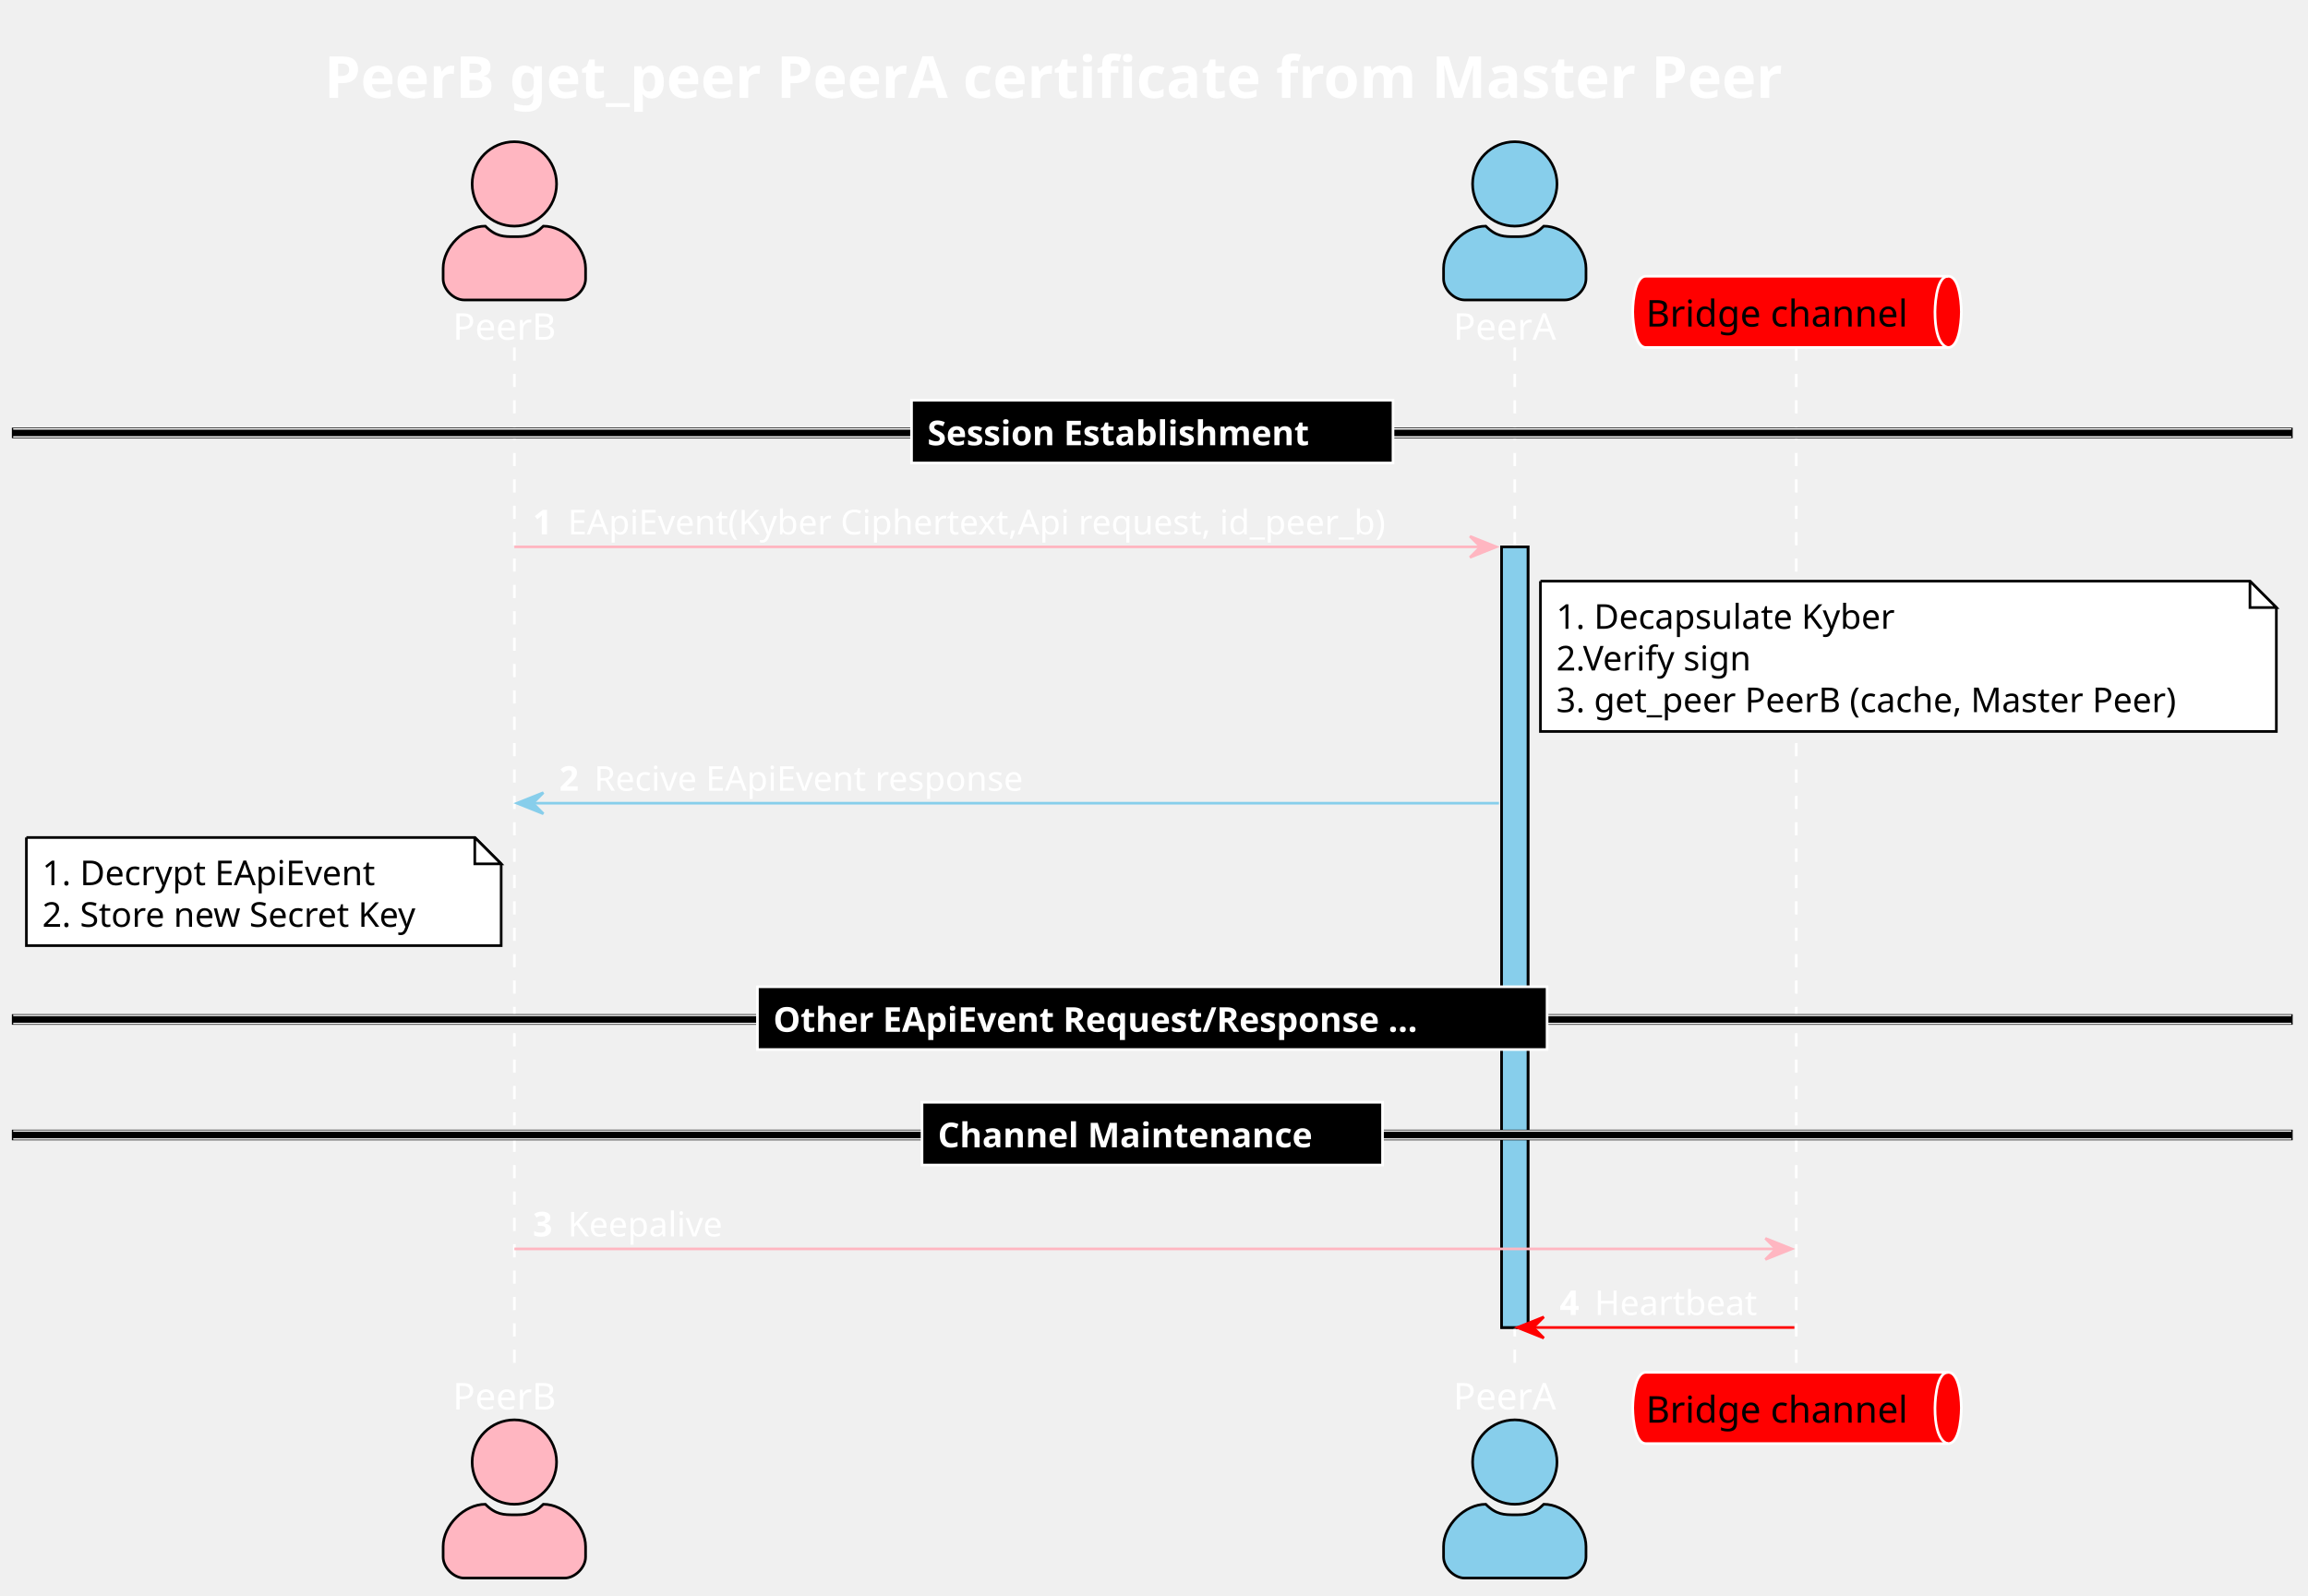
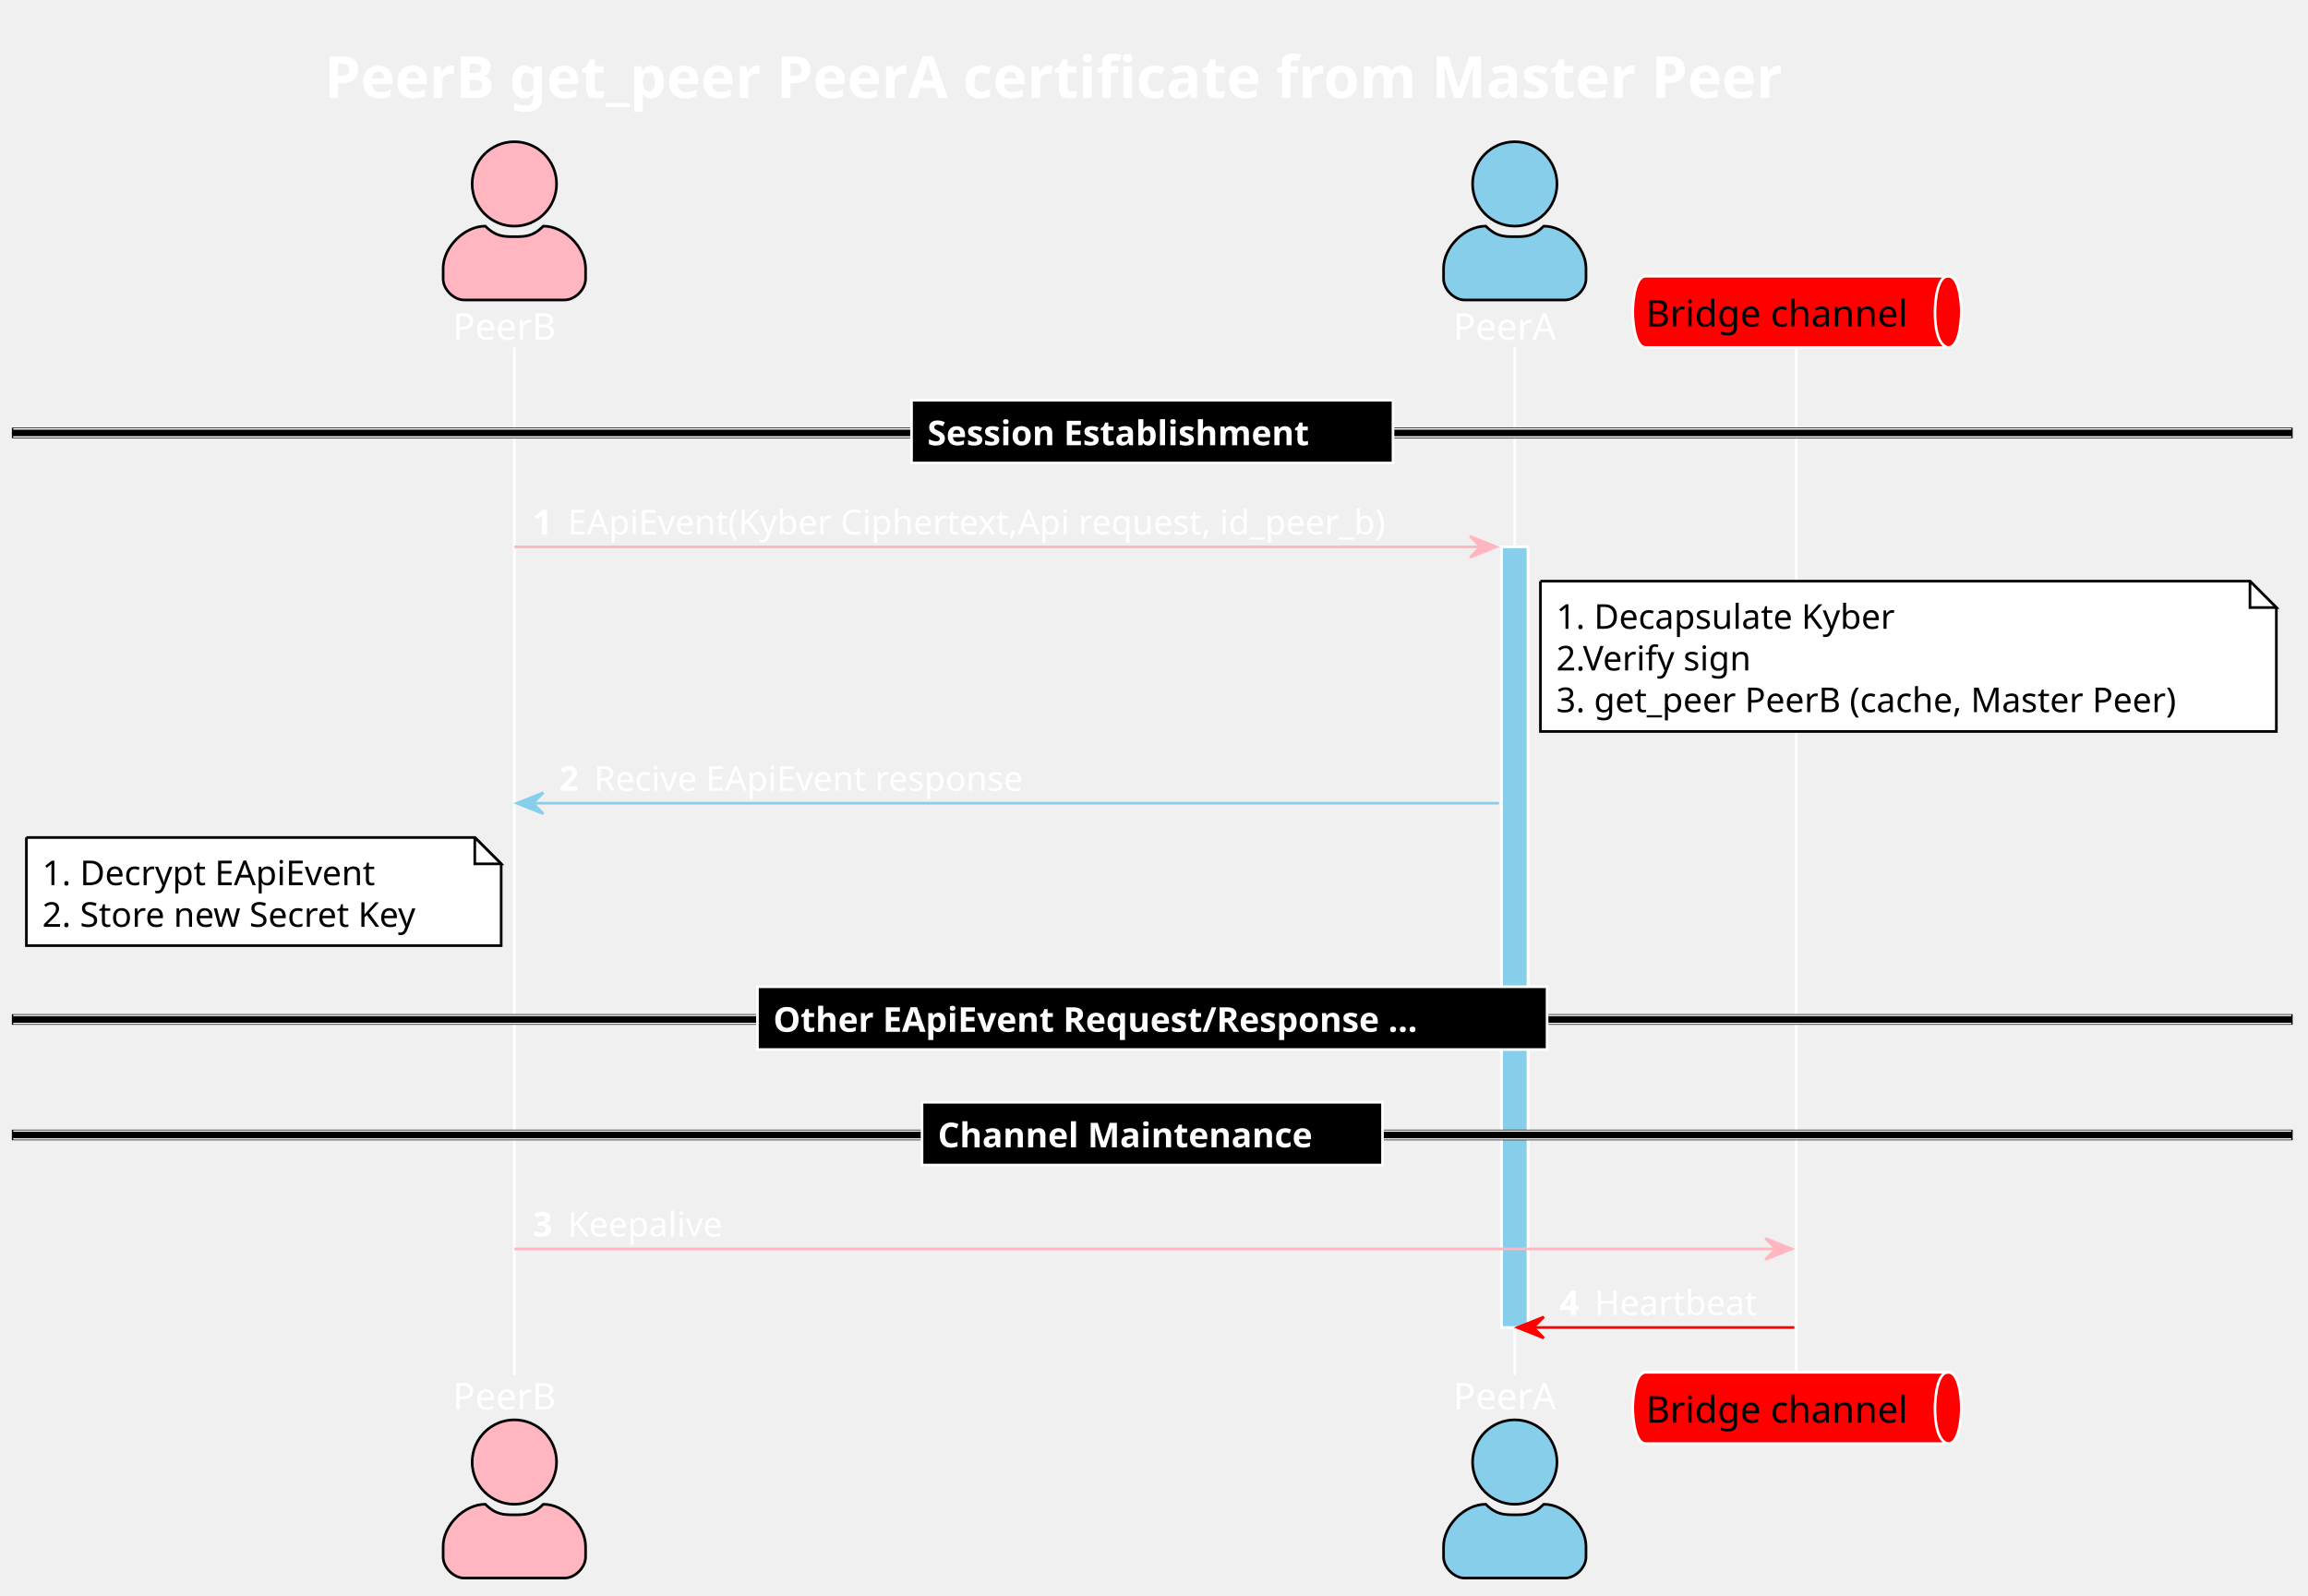
<svg xmlns="http://www.w3.org/2000/svg" contentStyleType="text/css" data-diagram-type="SEQUENCE" height="605px" preserveAspectRatio="none" style="width:875px;height:605px;background:#000000;" version="1.1" viewBox="0 0 875 605" width="875px" zoomAndPan="magnify">
  <defs />
  <g>
    <text fill="#FFFFFF" font-family="Verdana" font-size="22" font-weight="bold" lengthAdjust="spacing" textLength="626.871" x="122.907" y="37.118">PeerB get_peer PeerA certificate from Master Peer</text>
    <g>
-       <rect fill="#87CEEB" height="295.993" style="stroke:#000000;stroke-width:1;" width="10" x="569.279" y="207.351" />
+       <rect fill="#87CEEB" height="295.993" style="stroke:#FFFFFF;stroke-width:1;" width="10" x="569.279" y="207.351" />
    </g>
    <g>
      <rect fill="#000000" fill-opacity="0" height="389.592" width="8" x="191" y="131.752" />
-       <line style="stroke:#FFFFFF;stroke-width:1;stroke-dasharray:5,5;" x1="195" x2="195" y1="131.752" y2="521.344" />
+       <line style="stroke:#FFFFFF;stroke-width:1;" x1="195" x2="195" y1="131.752" y2="521.344" />
    </g>
    <g>
      <rect fill="#000000" fill-opacity="0" height="389.592" width="8" x="570.279" y="131.752" />
-       <line style="stroke:#FFFFFF;stroke-width:1;stroke-dasharray:5,5;" x1="574.279" x2="574.279" y1="131.752" y2="521.344" />
+       <line style="stroke:#FFFFFF;stroke-width:1;" x1="574.279" x2="574.279" y1="131.752" y2="521.344" />
    </g>
    <g>
      <rect fill="#000000" fill-opacity="0" height="389.592" width="8" x="677.287" y="131.752" />
-       <line style="stroke:#FFFFFF;stroke-width:1;stroke-dasharray:5,5;" x1="680.995" x2="680.995" y1="131.752" y2="521.344" />
+       <line style="stroke:#FFFFFF;stroke-width:1;" x1="680.995" x2="680.995" y1="131.752" y2="521.344" />
    </g>
    <g class="participant participant-head" data-participant="PB">
      <text fill="#FFFFFF" font-family="Verdana" font-size="14" lengthAdjust="spacing" textLength="40.694" x="171.653" y="128.812">PeerB</text>
      <ellipse cx="195" cy="69.737" fill="#FFB6C1" rx="16" ry="16" style="stroke:#000000;stroke-width:1;" />
      <path d="M195,89.737 C199,89.737 202,89.737 206,85.737 C214,85.737 222,93.737 222,101.737 L222,105.737 C222,109.737 218,113.737 214,113.737 L176,113.737 C172,113.737 168,109.737 168,105.737 L168,101.737 C168,93.737 176,85.737 184,85.737 C188,89.737 191,89.737 195,89.737" fill="#FFB6C1" style="stroke:#000000;stroke-width:1;" />
    </g>
    <g class="participant participant-tail" data-participant="PB">
      <text fill="#FFFFFF" font-family="Verdana" font-size="14" lengthAdjust="spacing" textLength="40.694" x="171.653" y="534.419">PeerB</text>
      <ellipse cx="195" cy="554.358" fill="#FFB6C1" rx="16" ry="16" style="stroke:#000000;stroke-width:1;" />
      <path d="M195,574.358 C199,574.358 202,574.358 206,570.358 C214,570.358 222,578.358 222,586.358 L222,590.358 C222,594.358 218,598.358 214,598.358 L176,598.358 C172,598.358 168,594.358 168,590.358 L168,586.358 C168,578.358 176,570.358 184,570.358 C188,574.358 191,574.358 195,574.358" fill="#FFB6C1" style="stroke:#000000;stroke-width:1;" />
    </g>
    <g class="participant participant-head" data-participant="PA">
      <text fill="#FFFFFF" font-family="Verdana" font-size="14" lengthAdjust="spacing" textLength="40.667" x="550.946" y="128.812">PeerA</text>
      <ellipse cx="574.279" cy="69.737" fill="#87CEEB" rx="16" ry="16" style="stroke:#000000;stroke-width:1;" />
      <path d="M574.279,89.737 C578.279,89.737 581.279,89.737 585.279,85.737 C593.279,85.737 601.279,93.737 601.279,101.737 L601.279,105.737 C601.279,109.737 597.279,113.737 593.279,113.737 L555.279,113.737 C551.279,113.737 547.279,109.737 547.279,105.737 L547.279,101.737 C547.279,93.737 555.279,85.737 563.279,85.737 C567.279,89.737 570.279,89.737 574.279,89.737" fill="#87CEEB" style="stroke:#000000;stroke-width:1;" />
    </g>
    <g class="participant participant-tail" data-participant="PA">
      <text fill="#FFFFFF" font-family="Verdana" font-size="14" lengthAdjust="spacing" textLength="40.667" x="550.946" y="534.419">PeerA</text>
      <ellipse cx="574.279" cy="554.358" fill="#87CEEB" rx="16" ry="16" style="stroke:#000000;stroke-width:1;" />
      <path d="M574.279,574.358 C578.279,574.358 581.279,574.358 585.279,570.358 C593.279,570.358 601.279,578.358 601.279,586.358 L601.279,590.358 C601.279,594.358 597.279,598.358 593.279,598.358 L555.279,598.358 C551.279,598.358 547.279,594.358 547.279,590.358 L547.279,586.358 C547.279,578.358 555.279,570.358 563.279,570.358 C567.279,574.358 570.279,574.358 574.279,574.358" fill="#87CEEB" style="stroke:#000000;stroke-width:1;" />
    </g>
    <g class="participant participant-head" data-participant="SC">
      <path d="M623.995,104.737 L738.578,104.737 C743.578,104.737 743.578,118.245 743.578,118.245 C743.578,118.245 743.578,131.752 738.578,131.752 L623.995,131.752 C618.995,131.752 618.995,118.245 618.995,118.245 C618.995,118.245 618.995,104.737 623.995,104.737" fill="#FF0000" style="stroke:#FFFFFF;stroke-width:1;" />
      <path d="M738.578,104.737 C733.578,104.737 733.578,118.245 733.578,118.245 C733.578,131.752 738.578,131.752 738.578,131.752" fill="none" style="stroke:#FFFFFF;stroke-width:1;" />
      <text fill="#000000" font-family="Verdana" font-size="14" lengthAdjust="spacing" textLength="104.583" x="623.995" y="123.812">Bridge channel</text>
    </g>
    <g class="participant participant-tail" data-participant="SC">
      <path d="M623.995,520.344 L738.578,520.344 C743.578,520.344 743.578,533.851 743.578,533.851 C743.578,533.851 743.578,547.358 738.578,547.358 L623.995,547.358 C618.995,547.358 618.995,533.851 618.995,533.851 C618.995,533.851 618.995,520.344 623.995,520.344" fill="#FF0000" style="stroke:#FFFFFF;stroke-width:1;" />
      <path d="M738.578,520.344 C733.578,520.344 733.578,533.851 733.578,533.851 C733.578,547.358 738.578,547.358 738.578,547.358" fill="none" style="stroke:#FFFFFF;stroke-width:1;" />
      <text fill="#000000" font-family="Verdana" font-size="14" lengthAdjust="spacing" textLength="104.583" x="623.995" y="539.419">Bridge channel</text>
    </g>
    <g>
-       <rect fill="#87CEEB" height="295.993" style="stroke:#000000;stroke-width:1;" width="10" x="569.279" y="207.351" />
+       <rect fill="#87CEEB" height="295.993" style="stroke:#FFFFFF;stroke-width:1;" width="10" x="569.279" y="207.351" />
    </g>
    <rect fill="#000000" height="3" style="stroke:#000000;stroke-width:1;" width="863.686" x="5" y="162.652" />
    <line style="stroke:#FFFFFF;stroke-width:0.5;" x1="5" x2="868.686" y1="162.652" y2="162.652" />
    <line style="stroke:#FFFFFF;stroke-width:0.5;" x1="5" x2="868.686" y1="165.652" y2="165.652" />
    <rect fill="#000000" height="23.799" style="stroke:#FFFFFF;stroke-width:1;" width="182.53" x="345.578" y="151.752" />
    <text fill="#FFFFFF" font-family="Verdana" font-size="13" font-weight="bold" lengthAdjust="spacing" textLength="164.087" x="351.578" y="168.822">Session Establishment</text>
    <g class="message" data-participant-1="PB" data-participant-2="PA">
      <polygon fill="#FFB6C1" points="557.279,203.351,567.279,207.351,557.279,211.351,561.279,207.351" style="stroke:#FFB6C1;stroke-width:1;" />
      <line style="stroke:#FFB6C1;stroke-width:1;" x1="195" x2="563.279" y1="207.351" y2="207.351" />
      <text fill="#FFFFFF" font-family="Verdana" font-size="13" font-weight="bold" lengthAdjust="spacing" textLength="9.242" x="202" y="202.621">1</text>
      <text fill="#FFFFFF" font-family="Verdana" font-size="13" lengthAdjust="spacing" textLength="342.037" x="215.242" y="202.621">EApiEvent(Kyber Ciphertext,Api request, id_peer_b)</text>
    </g>
    <path d="M584,220.351 L584,277.351 L863,277.351 L863,230.351 L853,220.351 L584,220.351" fill="#FFFFFF" style="stroke:#000000;stroke-width:1;" />
    <path d="M853,220.351 L853,230.351 L863,230.351 L853,220.351" fill="#FFFFFF" style="stroke:#000000;stroke-width:1;" />
    <text fill="#000000" font-family="Verdana" font-size="13" lengthAdjust="spacing" textLength="139.909" x="590" y="238.42">1. Decapsulate Kyber</text>
    <text fill="#000000" font-family="Verdana" font-size="13" lengthAdjust="spacing" textLength="82.24" x="590" y="254.22">2.Verify sign</text>
    <text fill="#000000" font-family="Verdana" font-size="13" lengthAdjust="spacing" textLength="258.686" x="590" y="270.019">3. get_peer PeerB (cache, Master Peer)</text>
    <g class="message" data-participant-1="PA" data-participant-2="PB">
      <polygon fill="#87CEEB" points="206,300.548,196,304.548,206,308.548,202,304.548" style="stroke:#87CEEB;stroke-width:1;" />
      <line style="stroke:#87CEEB;stroke-width:1;" x1="200" x2="568.279" y1="304.548" y2="304.548" />
      <text fill="#FFFFFF" font-family="Verdana" font-size="13" font-weight="bold" lengthAdjust="spacing" textLength="9.242" x="212" y="299.818">2</text>
      <text fill="#FFFFFF" font-family="Verdana" font-size="13" lengthAdjust="spacing" textLength="176.281" x="225.242" y="299.818">Recive EApiEvent response</text>
    </g>
    <path d="M10,317.548 L10,358.548 L190,358.548 L190,327.548 L180,317.548 L10,317.548" fill="#FFFFFF" style="stroke:#000000;stroke-width:1;" />
    <path d="M180,317.548 L180,327.548 L190,327.548 L180,317.548" fill="#FFFFFF" style="stroke:#000000;stroke-width:1;" />
    <text fill="#000000" font-family="Verdana" font-size="13" lengthAdjust="spacing" textLength="138.912" x="16" y="335.618">1. Decrypt EApiEvent</text>
    <text fill="#000000" font-family="Verdana" font-size="13" lengthAdjust="spacing" textLength="159.339" x="16" y="351.417">2. Store new Secret Key</text>
    <rect fill="#000000" height="3" style="stroke:#000000;stroke-width:1;" width="863.686" x="5" y="385.046" />
    <line style="stroke:#FFFFFF;stroke-width:0.5;" x1="5" x2="868.686" y1="385.046" y2="385.046" />
    <line style="stroke:#FFFFFF;stroke-width:0.5;" x1="5" x2="868.686" y1="388.046" y2="388.046" />
    <rect fill="#000000" height="23.799" style="stroke:#FFFFFF;stroke-width:1;" width="299.365" x="287.16" y="374.147" />
    <text fill="#FFFFFF" font-family="Verdana" font-size="13" font-weight="bold" lengthAdjust="spacing" textLength="280.922" x="293.16" y="391.216">Other EApiEvent Request/Response ...</text>
    <rect fill="#000000" height="3" style="stroke:#000000;stroke-width:1;" width="863.686" x="5" y="428.846" />
    <line style="stroke:#FFFFFF;stroke-width:0.5;" x1="5" x2="868.686" y1="428.846" y2="428.846" />
    <line style="stroke:#FFFFFF;stroke-width:0.5;" x1="5" x2="868.686" y1="431.846" y2="431.846" />
    <rect fill="#000000" height="23.799" style="stroke:#FFFFFF;stroke-width:1;" width="174.589" x="349.548" y="417.946" />
    <text fill="#FFFFFF" font-family="Verdana" font-size="13" font-weight="bold" lengthAdjust="spacing" textLength="156.146" x="355.548" y="435.016">Channel Maintenance</text>
    <g class="message" data-participant-1="PB" data-participant-2="SC">
      <polygon fill="#FFB6C1" points="669.287,469.544,679.287,473.544,669.287,477.544,673.287,473.544" style="stroke:#FFB6C1;stroke-width:1;" />
      <line style="stroke:#FFB6C1;stroke-width:1;" x1="195" x2="675.287" y1="473.544" y2="473.544" />
      <text fill="#FFFFFF" font-family="Verdana" font-size="13" font-weight="bold" lengthAdjust="spacing" textLength="9.242" x="202" y="468.815">3</text>
      <text fill="#FFFFFF" font-family="Verdana" font-size="13" lengthAdjust="spacing" textLength="62.975" x="215.242" y="468.815">Keepalive</text>
    </g>
    <g class="message" data-participant-1="SC" data-participant-2="PA">
      <polygon fill="#FF0000" points="585.279,499.344,575.279,503.344,585.279,507.344,581.279,503.344" style="stroke:#FF0000;stroke-width:1;" />
      <line style="stroke:#FF0000;stroke-width:1;" x1="579.279" x2="680.287" y1="503.344" y2="503.344" />
      <text fill="#FFFFFF" font-family="Verdana" font-size="13" font-weight="bold" lengthAdjust="spacing" textLength="9.242" x="591.279" y="498.614">4</text>
      <text fill="#FFFFFF" font-family="Verdana" font-size="13" lengthAdjust="spacing" textLength="64.765" x="604.521" y="498.614">Heartbeat</text>
    </g>
  </g>
</svg>
